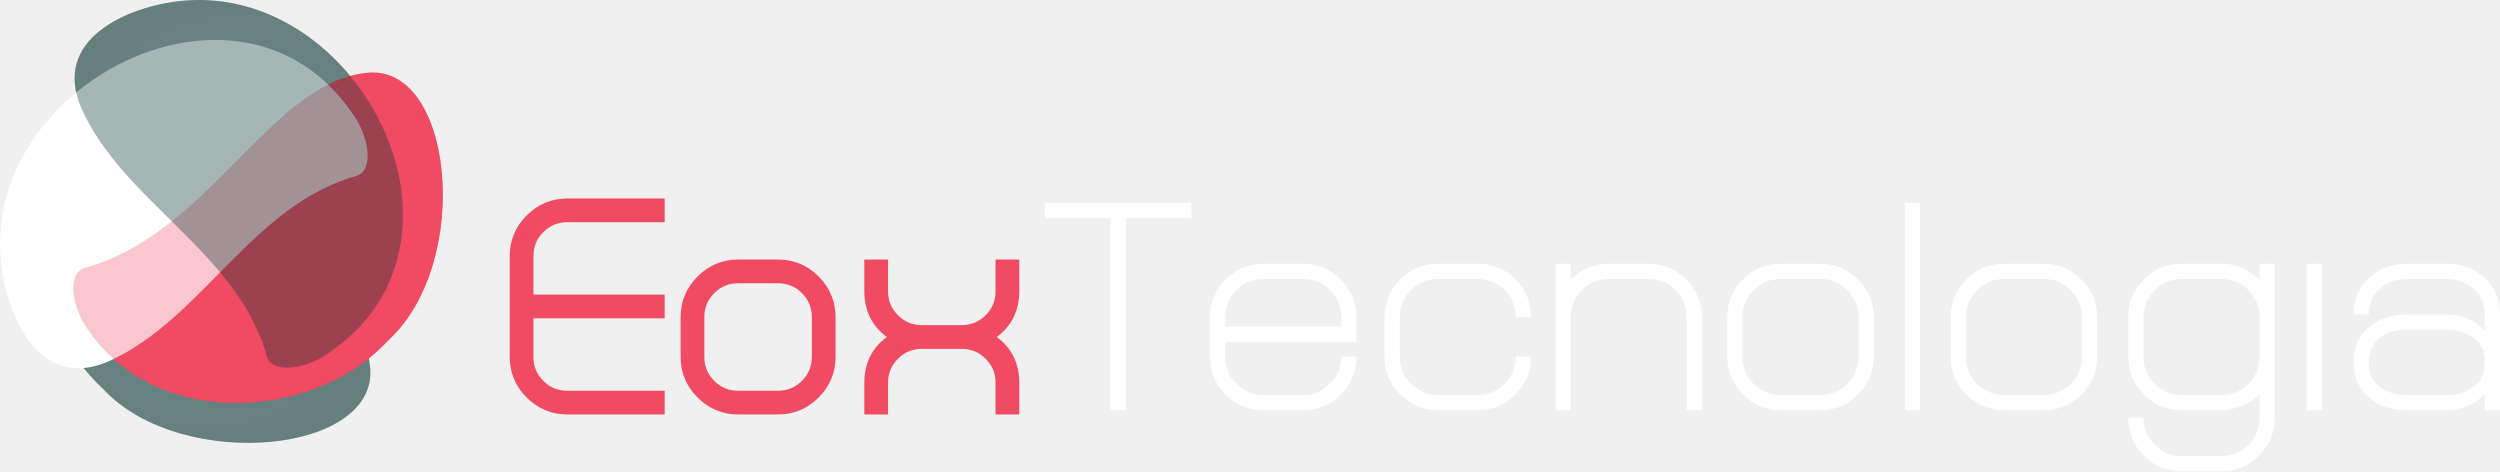
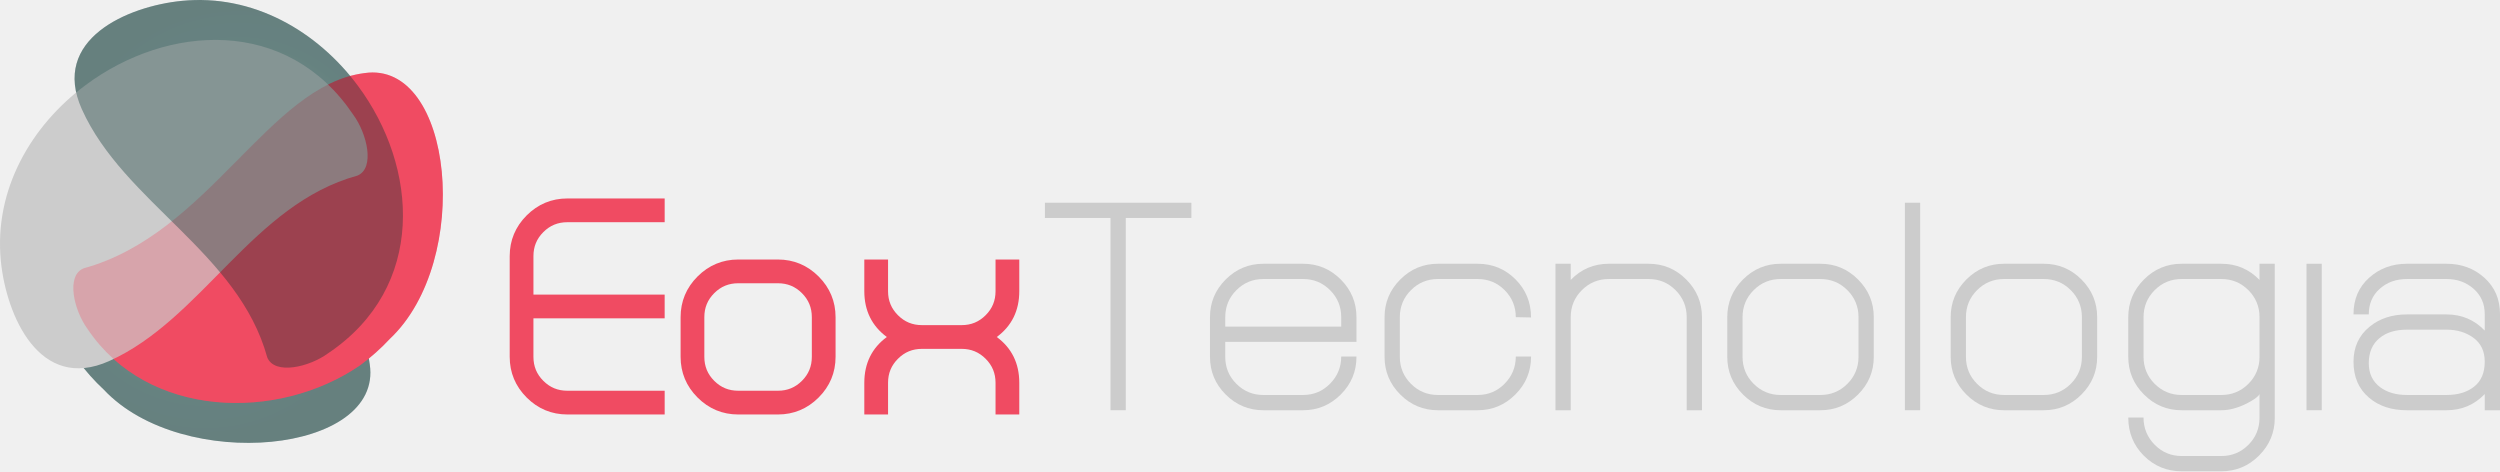
<svg xmlns="http://www.w3.org/2000/svg" xmlns:xlink="http://www.w3.org/1999/xlink" version="1.1" id="Layer_1" x="0px" y="0px" width="277.171px" height="52.25px" viewBox="0 0 277.171 52.25" enable-background="new 0 0 277.171 52.25" xml:space="preserve">
  <line fill="none" x1="314.919" y1="125.316" x2="314.919" y2="-72.352" />
-   <polygon fill="#FFFFFF" points="132.087,22.475 132.087,24.167 124.813,24.167 124.813,45.482 123.121,45.482 123.121,24.167   115.846,24.167 115.846,22.475 " />
-   <path fill="#FFFFFF" d="M150.391,37.904h-14.549v1.658c0,1.173,0.411,2.171,1.235,2.994c0.822,0.823,1.821,1.235,2.994,1.235h4.398  c1.173,0,2.171-0.417,2.994-1.252c0.823-0.834,1.235-1.838,1.235-3.011h1.691v0.034c0,1.624-0.581,3.017-1.742,4.178  c-1.162,1.162-2.555,1.743-4.179,1.743h-4.398c-1.624,0-3.018-0.581-4.179-1.743c-1.162-1.161-1.742-2.554-1.742-4.178v-4.399  c0-1.624,0.58-3.016,1.742-4.179c1.161-1.162,2.555-1.742,4.179-1.742h4.398c1.624,0,3.017,0.58,4.179,1.742  c1.161,1.163,1.742,2.555,1.742,4.179V37.904z M148.699,36.212v-1.049c0-1.172-0.412-2.171-1.235-2.994  c-0.823-0.824-1.821-1.235-2.994-1.235h-4.398c-1.173,0-2.172,0.411-2.994,1.235c-0.824,0.823-1.235,1.822-1.235,2.994v1.049  H148.699z" />
-   <path fill="#FFFFFF" d="M169.744,39.562c0,1.624-0.581,3.017-1.742,4.178c-1.162,1.162-2.555,1.743-4.179,1.743h-4.398  c-1.624,0-3.017-0.581-4.179-1.743c-1.162-1.161-1.742-2.554-1.742-4.178v-4.399c0-1.624,0.58-3.017,1.742-4.179  s2.555-1.742,4.179-1.742h4.398c1.646,0,3.045,0.575,4.195,1.725c1.151,1.151,1.726,2.561,1.726,4.23l-1.691-0.034  c0-1.172-0.413-2.171-1.234-2.995c-0.824-0.823-1.822-1.234-2.995-1.234h-4.398c-1.173,0-2.171,0.411-2.994,1.234  c-0.823,0.824-1.235,1.823-1.235,2.995v4.399c0,1.173,0.412,2.171,1.235,2.994c0.823,0.823,1.821,1.235,2.994,1.235h4.398  c1.173,0,2.171-0.417,2.995-1.252c0.821-0.834,1.234-1.838,1.234-3.011h1.691V39.562z" />
-   <path fill="#FFFFFF" d="M188.693,45.483h-1.692v-10.32c0-1.172-0.412-2.171-1.236-2.994c-0.823-0.824-1.82-1.235-2.992-1.235h-4.4  c-1.172,0-2.172,0.411-2.994,1.235c-0.823,0.823-1.235,1.822-1.235,2.994v10.32h-1.691V29.242h1.691v1.793  c1.15-1.195,2.56-1.793,4.229-1.793h4.4c1.624,0,3.017,0.58,4.177,1.742c1.161,1.163,1.744,2.555,1.744,4.179V45.483z" />
-   <path fill="#FFFFFF" d="M207.742,39.562c0,1.624-0.582,3.017-1.743,4.178c-1.161,1.162-2.553,1.743-4.178,1.743h-4.4  c-1.624,0-3.018-0.581-4.177-1.743c-1.163-1.161-1.744-2.554-1.744-4.178v-4.399c0-1.624,0.581-3.017,1.744-4.179  c1.159-1.162,2.553-1.742,4.177-1.742h4.4c1.625,0,3.017,0.58,4.178,1.742s1.743,2.555,1.743,4.179V39.562z M206.05,39.562v-4.399  c0-1.172-0.411-2.171-1.236-2.995c-0.823-0.823-1.82-1.234-2.992-1.234h-4.4c-1.172,0-2.171,0.411-2.994,1.234  c-0.823,0.824-1.234,1.823-1.234,2.995v4.399c0,1.173,0.411,2.171,1.234,2.994c0.823,0.823,1.822,1.235,2.994,1.235h4.4  c1.172,0,2.169-0.412,2.992-1.235C205.639,41.733,206.05,40.735,206.05,39.562" />
-   <rect x="211.192" y="22.475" fill="#FFFFFF" width="1.692" height="23.008" />
-   <path fill="#FFFFFF" d="M232.509,39.562c0,1.624-0.581,3.017-1.742,4.178c-1.162,1.162-2.556,1.743-4.18,1.743h-4.397  c-1.624,0-3.02-0.581-4.18-1.743c-1.161-1.161-1.741-2.554-1.741-4.178v-4.399c0-1.624,0.58-3.017,1.741-4.179  c1.16-1.162,2.556-1.742,4.18-1.742h4.397c1.624,0,3.018,0.58,4.18,1.742c1.161,1.162,1.742,2.555,1.742,4.179V39.562z   M230.816,39.562v-4.399c0-1.172-0.411-2.171-1.234-2.995c-0.823-0.823-1.822-1.234-2.995-1.234h-4.397  c-1.174,0-2.172,0.411-2.995,1.234c-0.824,0.824-1.234,1.823-1.234,2.995v4.399c0,1.173,0.41,2.171,1.234,2.994  c0.823,0.823,1.821,1.235,2.995,1.235h4.397c1.173,0,2.172-0.412,2.995-1.235C230.405,41.733,230.816,40.735,230.816,39.562" />
-   <path fill="#FFFFFF" d="M252.2,46.329c0,1.624-0.582,3.016-1.743,4.178c-1.161,1.161-2.554,1.743-4.177,1.743h-4.4  c-1.646,0-3.044-0.575-4.196-1.726c-1.15-1.15-1.725-2.56-1.725-4.229h1.691c0,1.173,0.412,2.177,1.234,3.011  c0.823,0.835,1.822,1.252,2.995,1.252h4.4c1.171,0,2.168-0.412,2.992-1.235c0.824-0.823,1.236-1.822,1.236-2.994V43.69  c-0.114,0.27-0.588,0.62-1.422,1.049c-0.992,0.496-1.93,0.744-2.807,0.744h-4.4c-1.624,0-3.018-0.581-4.178-1.743  c-1.163-1.161-1.743-2.554-1.743-4.178v-4.399c0-1.624,0.58-3.017,1.743-4.179c1.16-1.162,2.554-1.742,4.178-1.742h4.4  c1.666,0,3.078,0.598,4.229,1.793v-1.793h1.691V46.329z M250.509,39.562v-4.399c0-1.172-0.412-2.171-1.236-2.995  c-0.824-0.823-1.821-1.234-2.992-1.234h-4.4c-1.173,0-2.172,0.411-2.995,1.234c-0.822,0.824-1.234,1.823-1.234,2.995v4.399  c0,1.173,0.412,2.171,1.234,2.994c0.823,0.823,1.822,1.235,2.995,1.235h4.4c1.171,0,2.168-0.412,2.992-1.235  C250.097,41.733,250.509,40.735,250.509,39.562" />
-   <rect x="255.719" y="29.242" fill="#FFFFFF" width="1.692" height="16.241" />
-   <path fill="#FFFFFF" d="M277.171,45.483h-1.692V43.69c-1.149,1.196-2.562,1.793-4.229,1.793h-4.399  c-1.714,0-3.112-0.462-4.195-1.387c-1.15-0.97-1.726-2.301-1.726-3.993c0-1.624,0.597-2.921,1.793-3.891  c1.106-0.902,2.482-1.353,4.128-1.353h4.399c1.668,0,3.08,0.598,4.229,1.793v-1.827c0-1.15-0.411-2.086-1.236-2.809  c-0.823-0.721-1.82-1.082-2.993-1.082h-4.399c-1.195,0-2.199,0.361-3.011,1.082c-0.813,0.723-1.218,1.67-1.218,2.843h-1.692v-0.034  c0-1.646,0.575-2.989,1.726-4.027c1.151-1.036,2.55-1.556,4.195-1.556h4.399c1.646,0,3.045,0.52,4.195,1.556  c1.149,1.038,1.727,2.381,1.727,4.027V45.483z M275.479,40.103c0-1.15-0.411-2.03-1.236-2.639c-0.823-0.609-1.82-0.914-2.993-0.914  h-4.399c-1.264,0-2.268,0.305-3.011,0.914c-0.813,0.655-1.218,1.59-1.218,2.808c0,1.151,0.428,2.042,1.286,2.673  c0.766,0.564,1.747,0.846,2.942,0.846h4.399c1.263,0,2.284-0.31,3.062-0.931C275.089,42.24,275.479,41.321,275.479,40.103" />
+   <polygon fill="#CCC" points="132.087,22.475 132.087,24.167 124.813,24.167 124.813,45.482 123.121,45.482 123.121,24.167   115.846,24.167 115.846,22.475 " />
+   <path fill="#CCC" d="M150.391,37.904h-14.549v1.658c0,1.173,0.411,2.171,1.235,2.994c0.822,0.823,1.821,1.235,2.994,1.235h4.398  c1.173,0,2.171-0.417,2.994-1.252c0.823-0.834,1.235-1.838,1.235-3.011h1.691v0.034c0,1.624-0.581,3.017-1.742,4.178  c-1.162,1.162-2.555,1.743-4.179,1.743h-4.398c-1.624,0-3.018-0.581-4.179-1.743c-1.162-1.161-1.742-2.554-1.742-4.178v-4.399  c0-1.624,0.58-3.016,1.742-4.179c1.161-1.162,2.555-1.742,4.179-1.742h4.398c1.624,0,3.017,0.58,4.179,1.742  c1.161,1.163,1.742,2.555,1.742,4.179V37.904z M148.699,36.212v-1.049c0-1.172-0.412-2.171-1.235-2.994  c-0.823-0.824-1.821-1.235-2.994-1.235h-4.398c-1.173,0-2.172,0.411-2.994,1.235c-0.824,0.823-1.235,1.822-1.235,2.994v1.049  H148.699z" />
+   <path fill="#CCC" d="M169.744,39.562c0,1.624-0.581,3.017-1.742,4.178c-1.162,1.162-2.555,1.743-4.179,1.743h-4.398  c-1.624,0-3.017-0.581-4.179-1.743c-1.162-1.161-1.742-2.554-1.742-4.178v-4.399c0-1.624,0.58-3.017,1.742-4.179  s2.555-1.742,4.179-1.742h4.398c1.646,0,3.045,0.575,4.195,1.725c1.151,1.151,1.726,2.561,1.726,4.23l-1.691-0.034  c0-1.172-0.413-2.171-1.234-2.995c-0.824-0.823-1.822-1.234-2.995-1.234h-4.398c-1.173,0-2.171,0.411-2.994,1.234  c-0.823,0.824-1.235,1.823-1.235,2.995v4.399c0,1.173,0.412,2.171,1.235,2.994c0.823,0.823,1.821,1.235,2.994,1.235h4.398  c1.173,0,2.171-0.417,2.995-1.252c0.821-0.834,1.234-1.838,1.234-3.011h1.691V39.562z" />
+   <path fill="#CCC" d="M188.693,45.483h-1.692v-10.32c0-1.172-0.412-2.171-1.236-2.994c-0.823-0.824-1.82-1.235-2.992-1.235h-4.4  c-1.172,0-2.172,0.411-2.994,1.235c-0.823,0.823-1.235,1.822-1.235,2.994v10.32h-1.691V29.242h1.691v1.793  c1.15-1.195,2.56-1.793,4.229-1.793h4.4c1.624,0,3.017,0.58,4.177,1.742c1.161,1.163,1.744,2.555,1.744,4.179V45.483z" />
+   <path fill="#CCC" d="M207.742,39.562c0,1.624-0.582,3.017-1.743,4.178c-1.161,1.162-2.553,1.743-4.178,1.743h-4.4  c-1.624,0-3.018-0.581-4.177-1.743c-1.163-1.161-1.744-2.554-1.744-4.178v-4.399c0-1.624,0.581-3.017,1.744-4.179  c1.159-1.162,2.553-1.742,4.177-1.742h4.4c1.625,0,3.017,0.58,4.178,1.742s1.743,2.555,1.743,4.179V39.562z M206.05,39.562v-4.399  c0-1.172-0.411-2.171-1.236-2.995c-0.823-0.823-1.82-1.234-2.992-1.234h-4.4c-1.172,0-2.171,0.411-2.994,1.234  c-0.823,0.824-1.234,1.823-1.234,2.995v4.399c0,1.173,0.411,2.171,1.234,2.994c0.823,0.823,1.822,1.235,2.994,1.235h4.4  c1.172,0,2.169-0.412,2.992-1.235C205.639,41.733,206.05,40.735,206.05,39.562" />
+   <rect x="211.192" y="22.475" fill="#CCC" width="1.692" height="23.008" />
+   <path fill="#CCC" d="M232.509,39.562c0,1.624-0.581,3.017-1.742,4.178c-1.162,1.162-2.556,1.743-4.18,1.743h-4.397  c-1.624,0-3.02-0.581-4.18-1.743c-1.161-1.161-1.741-2.554-1.741-4.178v-4.399c0-1.624,0.58-3.017,1.741-4.179  c1.16-1.162,2.556-1.742,4.18-1.742h4.397c1.624,0,3.018,0.58,4.18,1.742c1.161,1.162,1.742,2.555,1.742,4.179V39.562z   M230.816,39.562v-4.399c0-1.172-0.411-2.171-1.234-2.995c-0.823-0.823-1.822-1.234-2.995-1.234h-4.397  c-1.174,0-2.172,0.411-2.995,1.234c-0.824,0.824-1.234,1.823-1.234,2.995v4.399c0,1.173,0.41,2.171,1.234,2.994  c0.823,0.823,1.821,1.235,2.995,1.235h4.397c1.173,0,2.172-0.412,2.995-1.235C230.405,41.733,230.816,40.735,230.816,39.562" />
+   <path fill="#CCC" d="M252.2,46.329c0,1.624-0.582,3.016-1.743,4.178c-1.161,1.161-2.554,1.743-4.177,1.743h-4.4  c-1.646,0-3.044-0.575-4.196-1.726c-1.15-1.15-1.725-2.56-1.725-4.229h1.691c0,1.173,0.412,2.177,1.234,3.011  c0.823,0.835,1.822,1.252,2.995,1.252h4.4c1.171,0,2.168-0.412,2.992-1.235c0.824-0.823,1.236-1.822,1.236-2.994V43.69  c-0.114,0.27-0.588,0.62-1.422,1.049c-0.992,0.496-1.93,0.744-2.807,0.744h-4.4c-1.624,0-3.018-0.581-4.178-1.743  c-1.163-1.161-1.743-2.554-1.743-4.178v-4.399c0-1.624,0.58-3.017,1.743-4.179c1.16-1.162,2.554-1.742,4.178-1.742h4.4  c1.666,0,3.078,0.598,4.229,1.793v-1.793h1.691V46.329z M250.509,39.562v-4.399c0-1.172-0.412-2.171-1.236-2.995  c-0.824-0.823-1.821-1.234-2.992-1.234h-4.4c-1.173,0-2.172,0.411-2.995,1.234c-0.822,0.824-1.234,1.823-1.234,2.995v4.399  c0,1.173,0.412,2.171,1.234,2.994c0.823,0.823,1.822,1.235,2.995,1.235h4.4c1.171,0,2.168-0.412,2.992-1.235  C250.097,41.733,250.509,40.735,250.509,39.562" />
+   <rect x="255.719" y="29.242" fill="#CCC" width="1.692" height="16.241" />
+   <path fill="#CCC" d="M277.171,45.483h-1.692V43.69c-1.149,1.196-2.562,1.793-4.229,1.793h-4.399  c-1.714,0-3.112-0.462-4.195-1.387c-1.15-0.97-1.726-2.301-1.726-3.993c0-1.624,0.597-2.921,1.793-3.891  c1.106-0.902,2.482-1.353,4.128-1.353h4.399c1.668,0,3.08,0.598,4.229,1.793v-1.827c0-1.15-0.411-2.086-1.236-2.809  c-0.823-0.721-1.82-1.082-2.993-1.082h-4.399c-1.195,0-2.199,0.361-3.011,1.082c-0.813,0.723-1.218,1.67-1.218,2.843h-1.692v-0.034  c0-1.646,0.575-2.989,1.726-4.027c1.151-1.036,2.55-1.556,4.195-1.556h4.399c1.646,0,3.045,0.52,4.195,1.556  c1.149,1.038,1.727,2.381,1.727,4.027V45.483z M275.479,40.103c0-1.15-0.411-2.03-1.236-2.639c-0.823-0.609-1.82-0.914-2.993-0.914  h-4.399c-1.264,0-2.268,0.305-3.011,0.914c-0.813,0.655-1.218,1.59-1.218,2.808c0,1.151,0.428,2.042,1.286,2.673  c0.766,0.564,1.747,0.846,2.942,0.846h4.399c1.263,0,2.284-0.31,3.062-0.931C275.089,42.24,275.479,41.321,275.479,40.103" />
  <path fill="#F04B62" d="M58.39,23.884c-1.247,1.247-1.88,2.765-1.88,4.511v11.166c0,1.747,0.632,3.265,1.88,4.511  c1.247,1.248,2.765,1.88,4.511,1.88h10.79V43.32H62.9c-1.053,0-1.924-0.359-2.662-1.097c-0.738-0.738-1.097-1.609-1.097-2.662  v-4.266H73.69v-2.633H59.142v-4.267c0-1.053,0.358-1.923,1.097-2.661c0.738-0.739,1.608-1.098,2.662-1.098h10.79v-2.633H62.9  C61.155,22.003,59.638,22.636,58.39,23.884" />
  <path fill="#F04B62" d="M86.247,28.772h-4.398c-1.747,0-3.264,0.632-4.512,1.879c-1.248,1.249-1.88,2.767-1.88,4.512v4.398  c0,1.747,0.632,3.265,1.88,4.512s2.765,1.88,4.512,1.88h4.398c1.745,0,3.263-0.633,4.511-1.88s1.88-2.765,1.88-4.512v-4.398  c0-1.745-0.632-3.262-1.88-4.512C89.51,29.404,87.992,28.772,86.247,28.772 M86.247,43.32h-4.398c-1.054,0-1.925-0.358-2.663-1.097  c-0.738-0.738-1.097-1.609-1.097-2.662v-4.398c0-1.053,0.358-1.924,1.097-2.662c0.738-0.738,1.609-1.097,2.663-1.097h4.398  c1.052,0,1.923,0.359,2.662,1.097c0.738,0.739,1.097,1.61,1.097,2.662v4.398c0,1.053-0.358,1.924-1.097,2.662  C88.17,42.962,87.299,43.32,86.247,43.32" />
  <path fill="#F04B62" d="M113.006,32.287v-3.516h-2.632v3.516c0,1.052-0.358,1.922-1.098,2.661c-0.738,0.738-1.608,1.098-2.661,1.098  h-4.398c-1.054,0-1.925-0.36-2.662-1.098c-0.739-0.738-1.098-1.608-1.098-2.661v-3.516h-2.632v3.516c0,2.151,0.84,3.854,2.496,5.075  c-1.656,1.219-2.496,2.924-2.496,5.076v3.515h2.632v-3.515c0-1.053,0.358-1.924,1.098-2.662c0.738-0.739,1.609-1.098,2.662-1.098  h4.398c1.052,0,1.922,0.359,2.661,1.098c0.739,0.739,1.098,1.609,1.098,2.662v3.515h2.632v-3.515c0-2.152-0.839-3.856-2.497-5.076  C112.167,36.141,113.006,34.438,113.006,32.287" />
  <g opacity="0.35">
    <g>
      <defs>
        <rect id="SVGID_1_" x="8.268" width="36.408" height="40.762" />
      </defs>
      <clipPath id="SVGID_2_">
        <use xlink:href="#SVGID_1_" overflow="visible" />
      </clipPath>
      <g clip-path="url(#SVGID_2_)">
        <defs>
          <path id="SVGID_3_" d="M39.674,9.501c6.728,9.044,7.625,22.331-3.29,29.663c-2.09,1.541-5.938,2.442-6.754,0.461      C26.44,28,13.719,22.447,9.074,12.109C5.593,4.358,14.144,0.695,20.143,0.096C28.068-0.693,35.175,3.456,39.674,9.501" />
        </defs>
        <clipPath id="SVGID_4_">
          <use xlink:href="#SVGID_3_" overflow="visible" />
        </clipPath>
        <radialGradient id="SVGID_5_" cx="-145.712" cy="520.24" r="1.001" gradientTransform="matrix(19.3233 0 0 -19.3233 2842.092 10073.139)" gradientUnits="userSpaceOnUse">
          <stop offset="0" style="stop-color:#135753" />
          <stop offset="0.133" style="stop-color:#135753" />
          <stop offset="1" style="stop-color:#002E2C" />
        </radialGradient>
        <rect x="5.593" y="-0.693" clip-path="url(#SVGID_4_)" fill="url(#SVGID_5_)" width="41.706" height="42.299" />
      </g>
    </g>
  </g>
  <g opacity="0.35">
    <g>
      <defs>
        <rect id="SVGID_6_" x="4.423" y="8.131" width="36.642" height="40.97" />
      </defs>
      <clipPath id="SVGID_7_">
        <use xlink:href="#SVGID_6_" overflow="visible" />
      </clipPath>
      <g clip-path="url(#SVGID_7_)">
        <defs>
          <path id="SVGID_8_" d="M8.603,39.925c-6.259-9.1-5.929-23.531,3.993-30.195c2.089-1.54,5.94-2.442,6.753-0.462      c3.828,13.946,20.282,20.524,21.646,31.127c1.474,9.877-20.767,12.076-29.473,2.817C10.468,42.232,9.488,41.136,8.603,39.925" />
        </defs>
        <clipPath id="SVGID_9_">
          <use xlink:href="#SVGID_8_" overflow="visible" />
        </clipPath>
        <radialGradient id="SVGID_10_" cx="-145.669" cy="520.24" r="1" gradientTransform="matrix(19.4332 0 0 -19.4332 2853.578 10138.56)" gradientUnits="userSpaceOnUse">
          <stop offset="0" style="stop-color:#135753" />
          <stop offset="0.133" style="stop-color:#135753" />
          <stop offset="1" style="stop-color:#002E2C" />
        </radialGradient>
        <rect x="2.344" y="7.288" clip-path="url(#SVGID_9_)" fill="url(#SVGID_10_)" width="40.124" height="45.183" />
      </g>
    </g>
  </g>
  <g opacity="0.35">
    <g>
      <defs>
        <rect id="SVGID_11_" x="4.423" y="8.131" width="36.642" height="40.97" />
      </defs>
      <clipPath id="SVGID_12_">
        <use xlink:href="#SVGID_11_" overflow="visible" />
      </clipPath>
      <path clip-path="url(#SVGID_12_)" fill="#002E2C" d="M8.603,39.925c-6.259-9.1-5.929-23.531,3.993-30.195    c2.089-1.54,5.94-2.442,6.753-0.462c3.828,13.946,20.282,20.524,21.646,31.127c1.474,9.877-20.767,12.076-29.473,2.817    C10.467,42.232,9.487,41.136,8.603,39.925" />
    </g>
  </g>
  <path fill="#F04B62" d="M39.925,40.498c-9.102,6.257-23.532,5.928-30.196-3.993c-1.541-2.09-2.442-5.94-0.464-6.754  C23.212,25.924,29.788,9.47,40.393,8.107c9.877-1.475,12.075,20.765,2.816,29.472C42.229,38.632,41.134,39.611,39.925,40.498" />
-   <path fill="#FFFFFF" d="M9.5,9.427c9.044-6.73,22.33-7.625,29.663,3.29c1.539,2.089,2.44,5.939,0.461,6.753  c-11.627,3.189-17.18,15.912-27.516,20.557c-7.752,3.481-11.415-5.069-12.012-11.07C-0.694,21.03,3.453,13.924,9.5,9.427" />
+   <path fill="#CCC" d="M9.5,9.427c9.044-6.73,22.33-7.625,29.663,3.29c1.539,2.089,2.44,5.939,0.461,6.753  c-11.627,3.189-17.18,15.912-27.516,20.557c-7.752,3.481-11.415-5.069-12.012-11.07C-0.694,21.03,3.453,13.924,9.5,9.427" />
  <g opacity="0.31">
    <g>
      <defs>
        <rect id="SVGID_13_" x="8.13" y="8.037" width="40.969" height="36.641" />
      </defs>
      <clipPath id="SVGID_14_">
        <use xlink:href="#SVGID_13_" overflow="visible" />
      </clipPath>
      <path clip-path="url(#SVGID_14_)" fill="#F04B62" d="M39.925,40.498c-9.102,6.257-23.532,5.928-30.196-3.993    c-1.541-2.09-2.442-5.94-0.464-6.754C23.212,25.924,29.788,9.47,40.393,8.107c9.877-1.475,12.075,20.765,2.816,29.472    C42.229,38.632,41.134,39.611,39.925,40.498" />
    </g>
  </g>
  <g opacity="0.35">
    <g>
      <defs>
        <rect id="SVGID_15_" x="8.268" width="36.408" height="40.762" />
      </defs>
      <clipPath id="SVGID_16_">
        <use xlink:href="#SVGID_15_" overflow="visible" />
      </clipPath>
      <path clip-path="url(#SVGID_16_)" fill="#002E2C" d="M39.674,9.5c6.728,9.044,7.625,22.332-3.29,29.663    c-2.09,1.541-5.939,2.442-6.754,0.462C26.44,28,13.719,22.446,9.074,12.109C5.593,4.357,14.144,0.694,20.143,0.097    C28.068-0.693,35.175,3.456,39.674,9.5" />
    </g>
  </g>
  <line fill="none" x1="314.918" y1="-314.74" x2="314.918" y2="520.652" />
  <line fill="none" x1="314.918" y1="520.652" x2="314.918" y2="-314.74" />
</svg>
